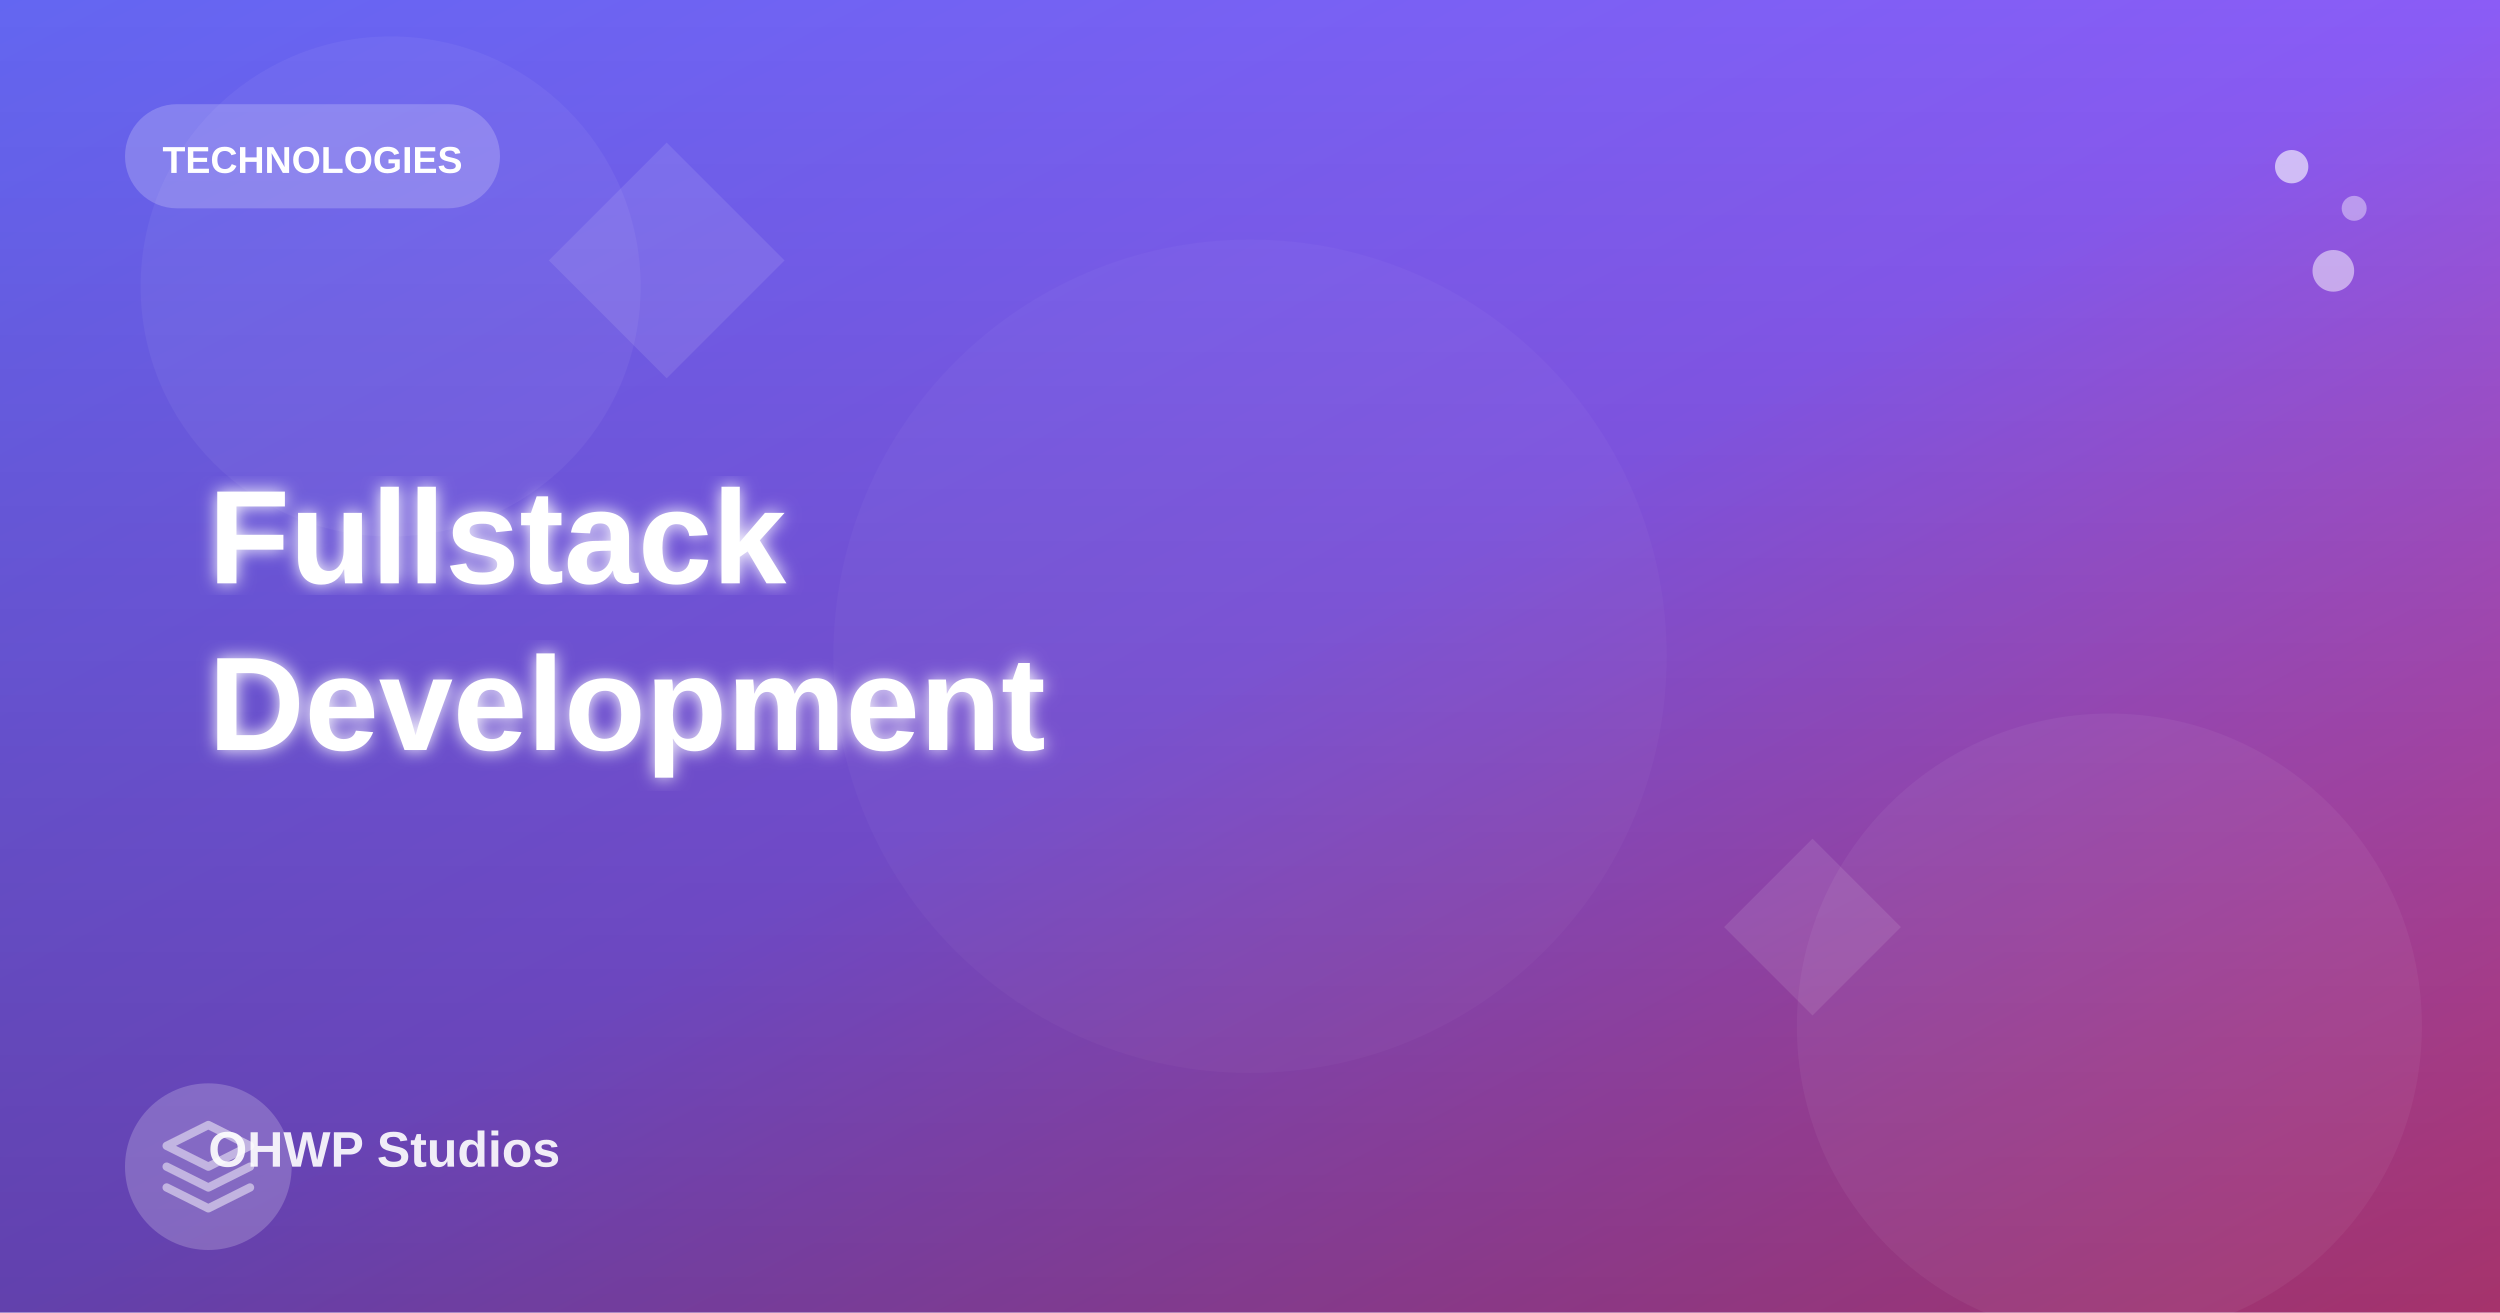
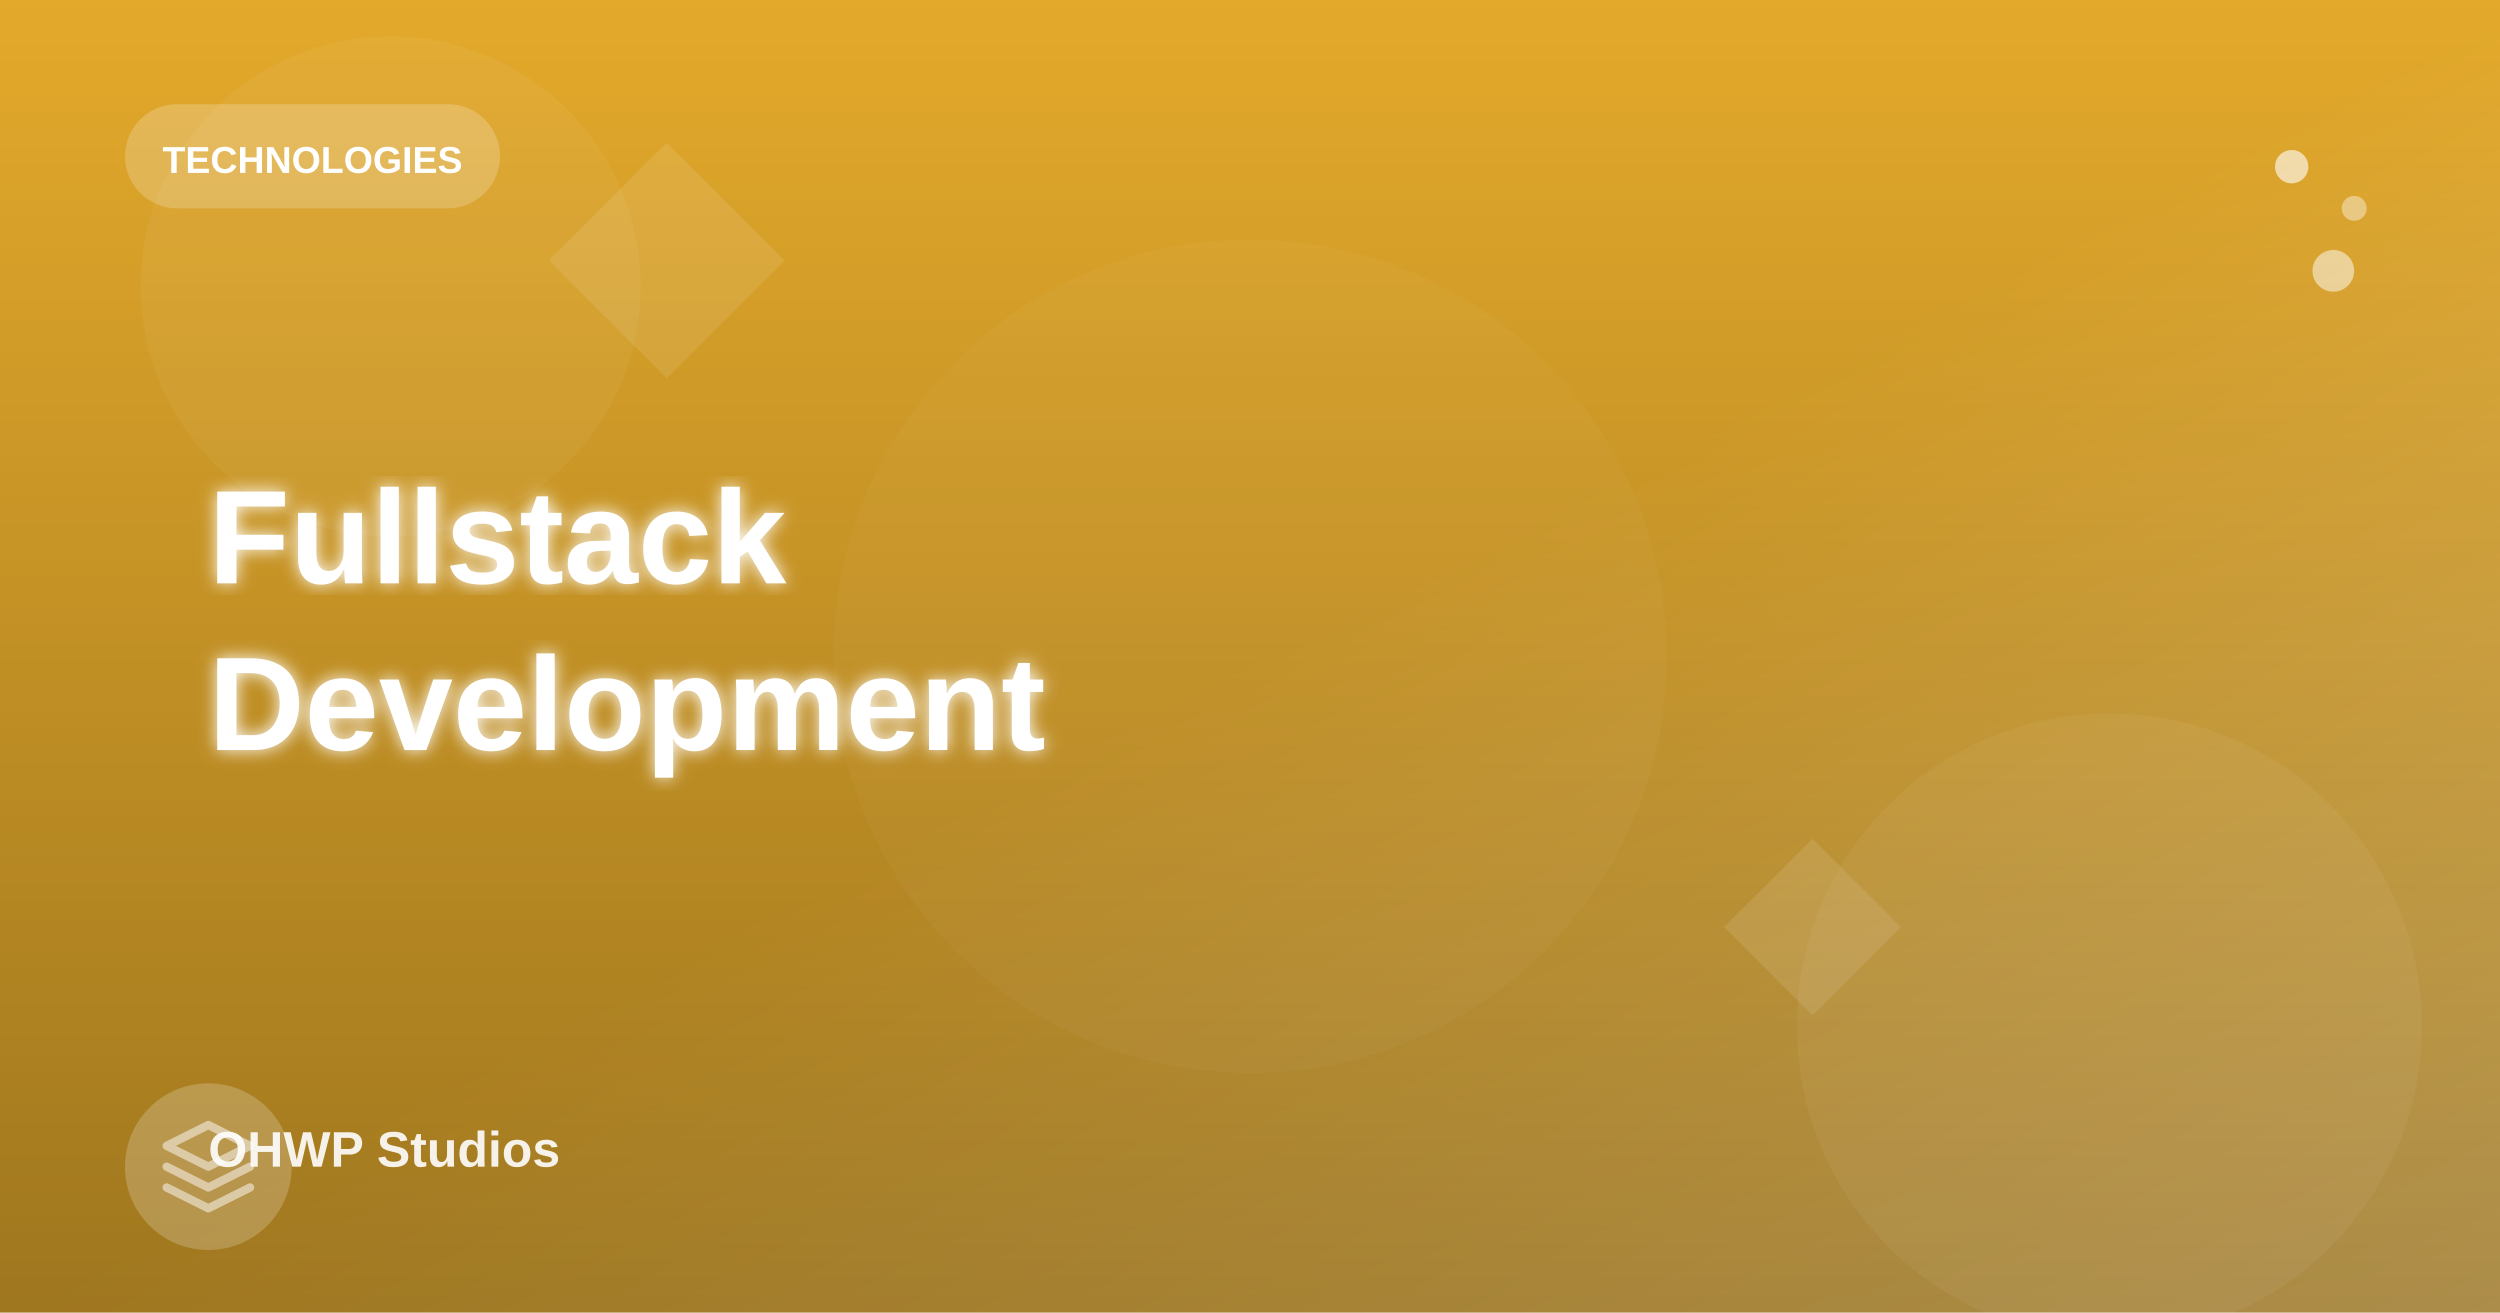
<svg xmlns="http://www.w3.org/2000/svg" width="1200" height="630" viewBox="0 0 1200 630">
  <defs>
    <linearGradient id="bgGradient-fs" x1="0%" y1="0%" x2="100%" y2="100%">
-       <stop offset="0%" style="stop-color:#6366f1;stop-opacity:1" />
-       <stop offset="50%" style="stop-color:#8b5cf6;stop-opacity:1" />
-       <stop offset="100%" style="stop-color:#ec4899;stop-opacity:1" />
+       <stop offset="0%" style="stop-color:#E3A92B;stop-opacity:1" />
+       <stop offset="50%" style="stop-color:#E3A92B;stop-opacity:1" />
+       <stop offset="100%" style="stop-color:#F5C969;stop-opacity:1" />
    </linearGradient>
    <linearGradient id="overlayGradient-fs" x1="0%" y1="0%" x2="0%" y2="100%">
      <stop offset="0%" style="stop-color:#000000;stop-opacity:0" />
      <stop offset="100%" style="stop-color:#000000;stop-opacity:0.3" />
    </linearGradient>
    <filter id="glow-fs">
      <feGaussianBlur stdDeviation="4" result="coloredBlur" />
      <feMerge>
        <feMergeNode in="coloredBlur" />
        <feMergeNode in="SourceGraphic" />
      </feMerge>
    </filter>
  </defs>
  <rect width="1200" height="630" fill="url(#bgGradient-fs)" />
  <rect width="1200" height="630" fill="url(#overlayGradient-fs)" />
  <circle cx="187.5" cy="137.5" r="120" fill="white" opacity="0.05" />
  <circle cx="1012.5" cy="492.5" r="150" fill="white" opacity="0.05" />
  <circle cx="600" cy="315" r="200" fill="white" opacity="0.03" />
  <g opacity="0.1">
    <rect x="280" y="85" width="80" height="80" fill="white" transform="rotate(45 320 125)" />
    <rect x="840" y="415" width="60" height="60" fill="white" transform="rotate(-45 870 445)" />
  </g>
  <g transform="translate(60, 50)">
    <rect width="180" height="50" rx="25" fill="white" opacity="0.2" />
    <text x="90" y="33" font-family="Arial, sans-serif" font-size="18" font-weight="700" fill="white" text-anchor="middle">
      TECHNOLOGIES
    </text>
  </g>
  <g transform="translate(60, 520)">
    <circle r="40" cx="40" cy="40" fill="white" opacity="0.2" />
    <svg x="16" y="16" width="48" height="48" viewBox="0 0 24 24">
      <g fill="none" stroke="white" stroke-width="2" stroke-linecap="round" stroke-linejoin="round" opacity="0.5">
        <polygon points="12 2 2 7 12 12 22 7 12 2" />
        <polyline points="2 17 12 22 22 17" />
        <polyline points="2 12 12 17 22 12" />
      </g>
    </svg>
  </g>
  <g transform="translate(100, 280)">
    <text x="0" y="0" font-family="Arial, sans-serif" font-size="64" font-weight="900" fill="white" filter="url(#glow-fs)">
      Fullstack
    </text>
    <text x="0" y="80" font-family="Arial, sans-serif" font-size="64" font-weight="900" fill="white" filter="url(#glow-fs)">
      Development
    </text>
  </g>
  <g transform="translate(100, 560)">
    <text x="0" y="0" font-family="Arial, sans-serif" font-size="24" font-weight="600" fill="white" opacity="0.9">
      OHWP Studios
    </text>
  </g>
  <circle cx="1100" cy="80" r="8" fill="white" opacity="0.6" />
  <circle cx="1130" cy="100" r="6" fill="white" opacity="0.4" />
  <circle cx="1120" cy="130" r="10" fill="white" opacity="0.5" />
</svg>
